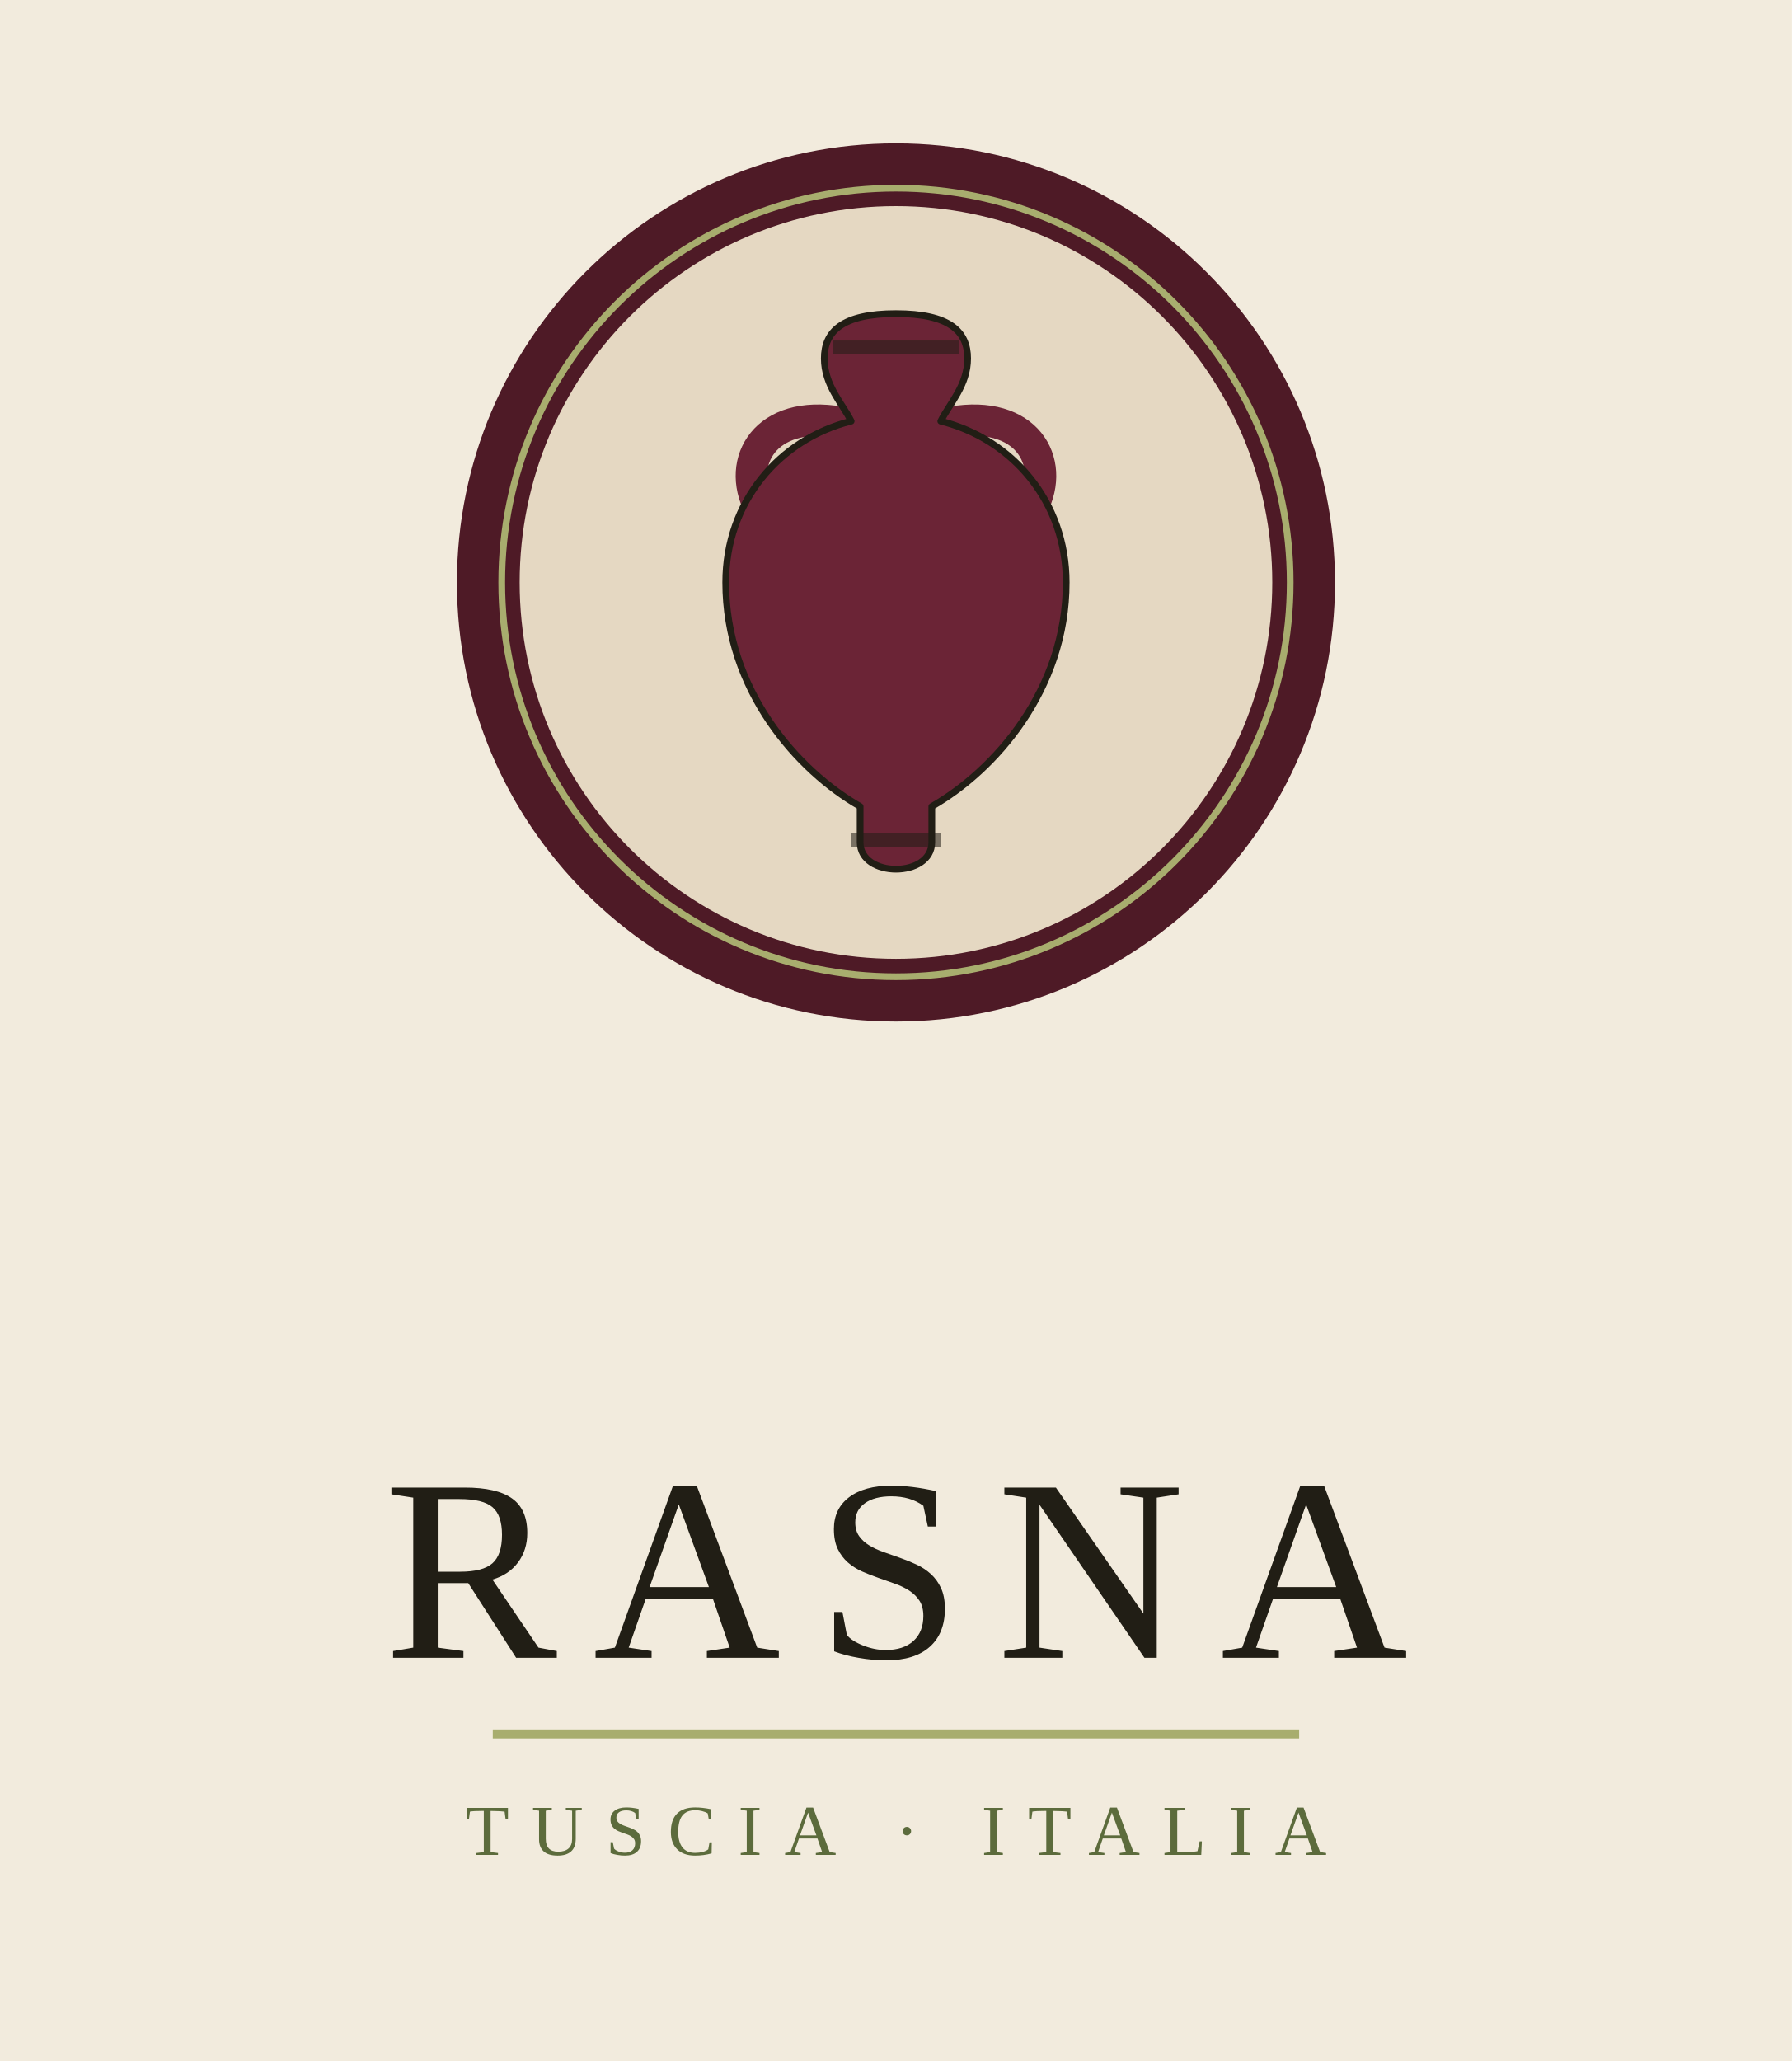
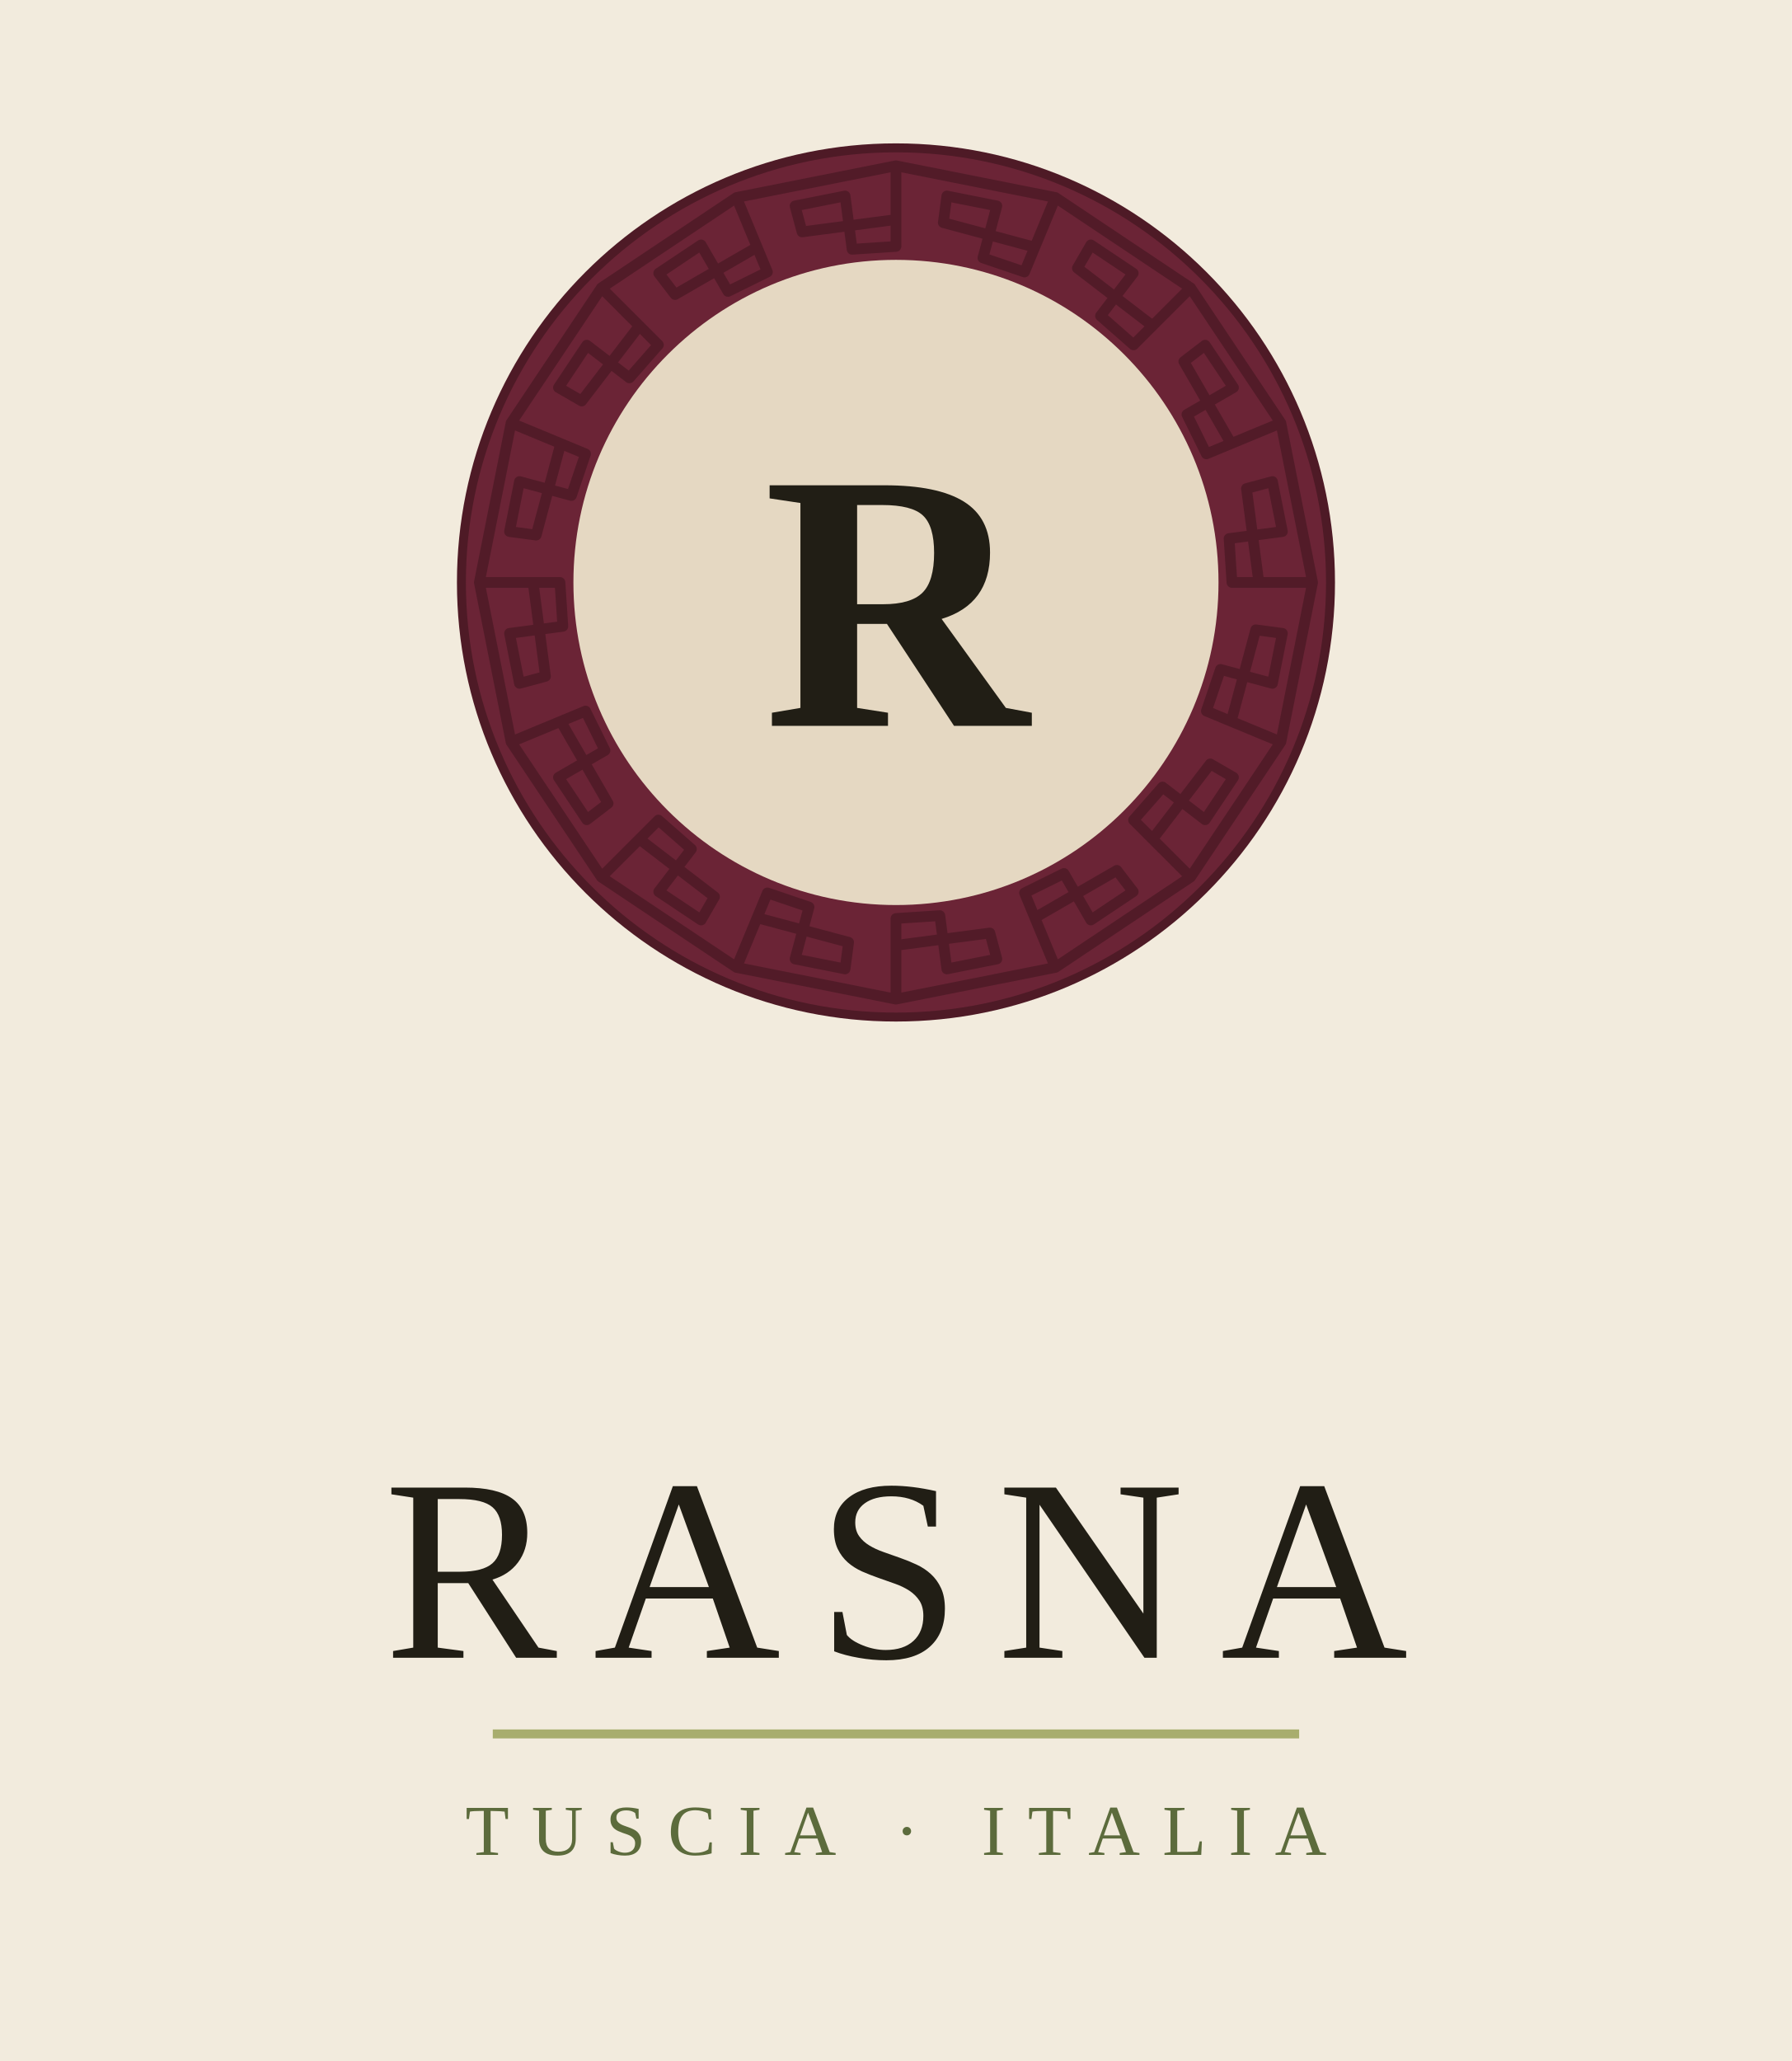
<svg xmlns="http://www.w3.org/2000/svg" viewBox="0 0 400 460" width="400" height="460">
  <rect x="0" y="0" width="400" height="460" fill="#F2EBDD" />
  <g transform="translate(100,30)">
    <circle cx="100" cy="100" r="98" fill="#4E1A26" />
-     <circle cx="100" cy="100" r="88" fill="none" stroke="#A8AD6E" stroke-width="1.5" />
-     <circle cx="100" cy="100" r="84" fill="#E5D8C2" />
-     <path d="M114,64 C130,62 136,74 130,84 C127,89 122,88 118,82" fill="none" stroke="#6B2436" stroke-width="7" stroke-linecap="round" />
-     <path d="M86,64 C70,62 64,74 70,84 C73,89 78,88 82,82" fill="none" stroke="#6B2436" stroke-width="7" stroke-linecap="round" />
-     <path d="M100,40 C88,40 84,44 84,50 C84,56 88,60 90,64 C74,68 62,82 62,100              C62,124 78,142 92,150 L92,158 C92,162 96,164 100,164 C104,164 108,162 108,158              L108,150 C122,142 138,124 138,100 C138,82 126,68 110,64 C112,60 116,56 116,50              C116,44 112,40 100,40 Z" fill="#6B2436" stroke="#211E15" stroke-width="1.5" stroke-linejoin="round" />
-     <rect x="86" y="46" width="28" height="3" fill="#211E15" opacity="0.55" />
-     <rect x="90" y="156" width="20" height="3" fill="#211E15" opacity="0.55" />
+     <circle cx="100" cy="100" r="96" fill="#6B2436" />
+     <circle cx="100" cy="100" r="72" fill="#E5D8C2" />
+     <path d="M100.0,25.0 L100.0,7.0 L135.59,14.08 L131.0,25.17 L110.57,19.69 L111.36,13.74 L122.52,15.96 L119.41,27.56 L128.7,30.71 L128.7,30.71 L135.59,14.08 L165.76,34.24 L157.28,42.72 L140.5,29.85 L143.5,24.66 L152.96,30.98 L145.66,40.5 L153.03,46.97 L153.03,46.97 L165.76,34.24 L185.92,64.41 L174.83,69.0 L164.26,50.69 L169.02,47.04 L175.34,56.5 L164.95,62.5 L169.29,71.3 L169.29,71.3 L185.92,64.41 L193.0,100.0 L181.0,100.0 L178.24,79.04 L184.04,77.48 L186.26,88.64 L174.36,90.21 L175.0,100.0 L175.0,100.0 L193.0,100.0 L185.92,135.59 L174.83,131.0 L180.31,110.57 L186.26,111.36 L184.04,122.52 L172.44,119.41 L169.29,128.7 L169.29,128.7 L185.92,135.59 L165.76,165.76 L157.28,157.28 L170.15,140.5 L175.34,143.5 L169.02,152.96 L159.5,145.66 L153.03,153.03 L153.03,153.03 L165.76,165.76 L135.59,185.92 L131.0,174.83 L149.31,164.26 L152.96,169.02 L143.5,175.34 L137.5,164.95 L128.7,169.29 L128.7,169.29 L135.59,185.92 L100.0,193.0 L100.0,181.0 L120.96,178.24 L122.52,184.04 L111.36,186.26 L109.79,174.36 L100.0,175.0 L100.0,175.0 L100.0,193.0 L64.41,185.92 L69.0,174.83 L89.43,180.31 L88.64,186.26 L77.48,184.04 L80.59,172.44 L71.3,169.29 L71.3,169.29 L64.41,185.92 L34.24,165.76 L42.72,157.28 L59.5,170.15 L56.5,175.34 L47.04,169.02 L54.34,159.5 L46.97,153.03 L46.97,153.03 L34.24,165.76 L14.08,135.59 L25.17,131.0 L35.74,149.31 L30.98,152.96 L24.66,143.5 L35.05,137.5 L30.71,128.7 L30.71,128.7 L14.08,135.59 L7.0,100.0 L19.0,100.0 L21.76,120.96 L15.96,122.52 L13.74,111.36 L25.64,109.79 L25.0,100.0 L25.0,100.0 L7.0,100.0 L14.08,64.41 L25.17,69.0 L19.69,89.43 L13.74,88.64 L15.96,77.48 L27.56,80.59 L30.71,71.3 L30.71,71.3 L14.08,64.41 L34.24,34.24 L42.72,42.72 L29.85,59.5 L24.66,56.5 L30.98,47.04 L40.5,54.34 L46.97,46.97 L46.97,46.97 L34.24,34.24 L64.41,14.08 L69.0,25.17 L50.69,35.74 L47.04,30.98 L56.5,24.66 L62.5,35.05 L71.3,30.71 L71.3,30.71 L64.41,14.08 L100.0,7.0 L100.0,19.0 L79.04,21.76 L77.48,15.96 L88.64,13.74 L90.21,25.64 L100.0,25.0 Z" fill="none" stroke="#4E1A26" stroke-width="2.4" stroke-linejoin="round" stroke-linecap="round" opacity="0.85" />
+     <text x="100" y="132" text-anchor="middle" font-family="Georgia, 'Times New Roman', serif" font-weight="700" font-size="82" fill="#211E15">R</text>
  </g>
  <text x="200" y="370" text-anchor="middle" font-family="Georgia, 'Times New Roman', serif" font-size="58" letter-spacing="8" fill="#211E15">RASNA</text>
  <rect x="110" y="386" width="180" height="2" fill="#A8AD6E" />
  <text x="200" y="414" text-anchor="middle" font-family="Georgia, 'Times New Roman', serif" font-size="16" letter-spacing="5" fill="#5C6B3C">TUSCIA · ITALIA</text>
</svg>
